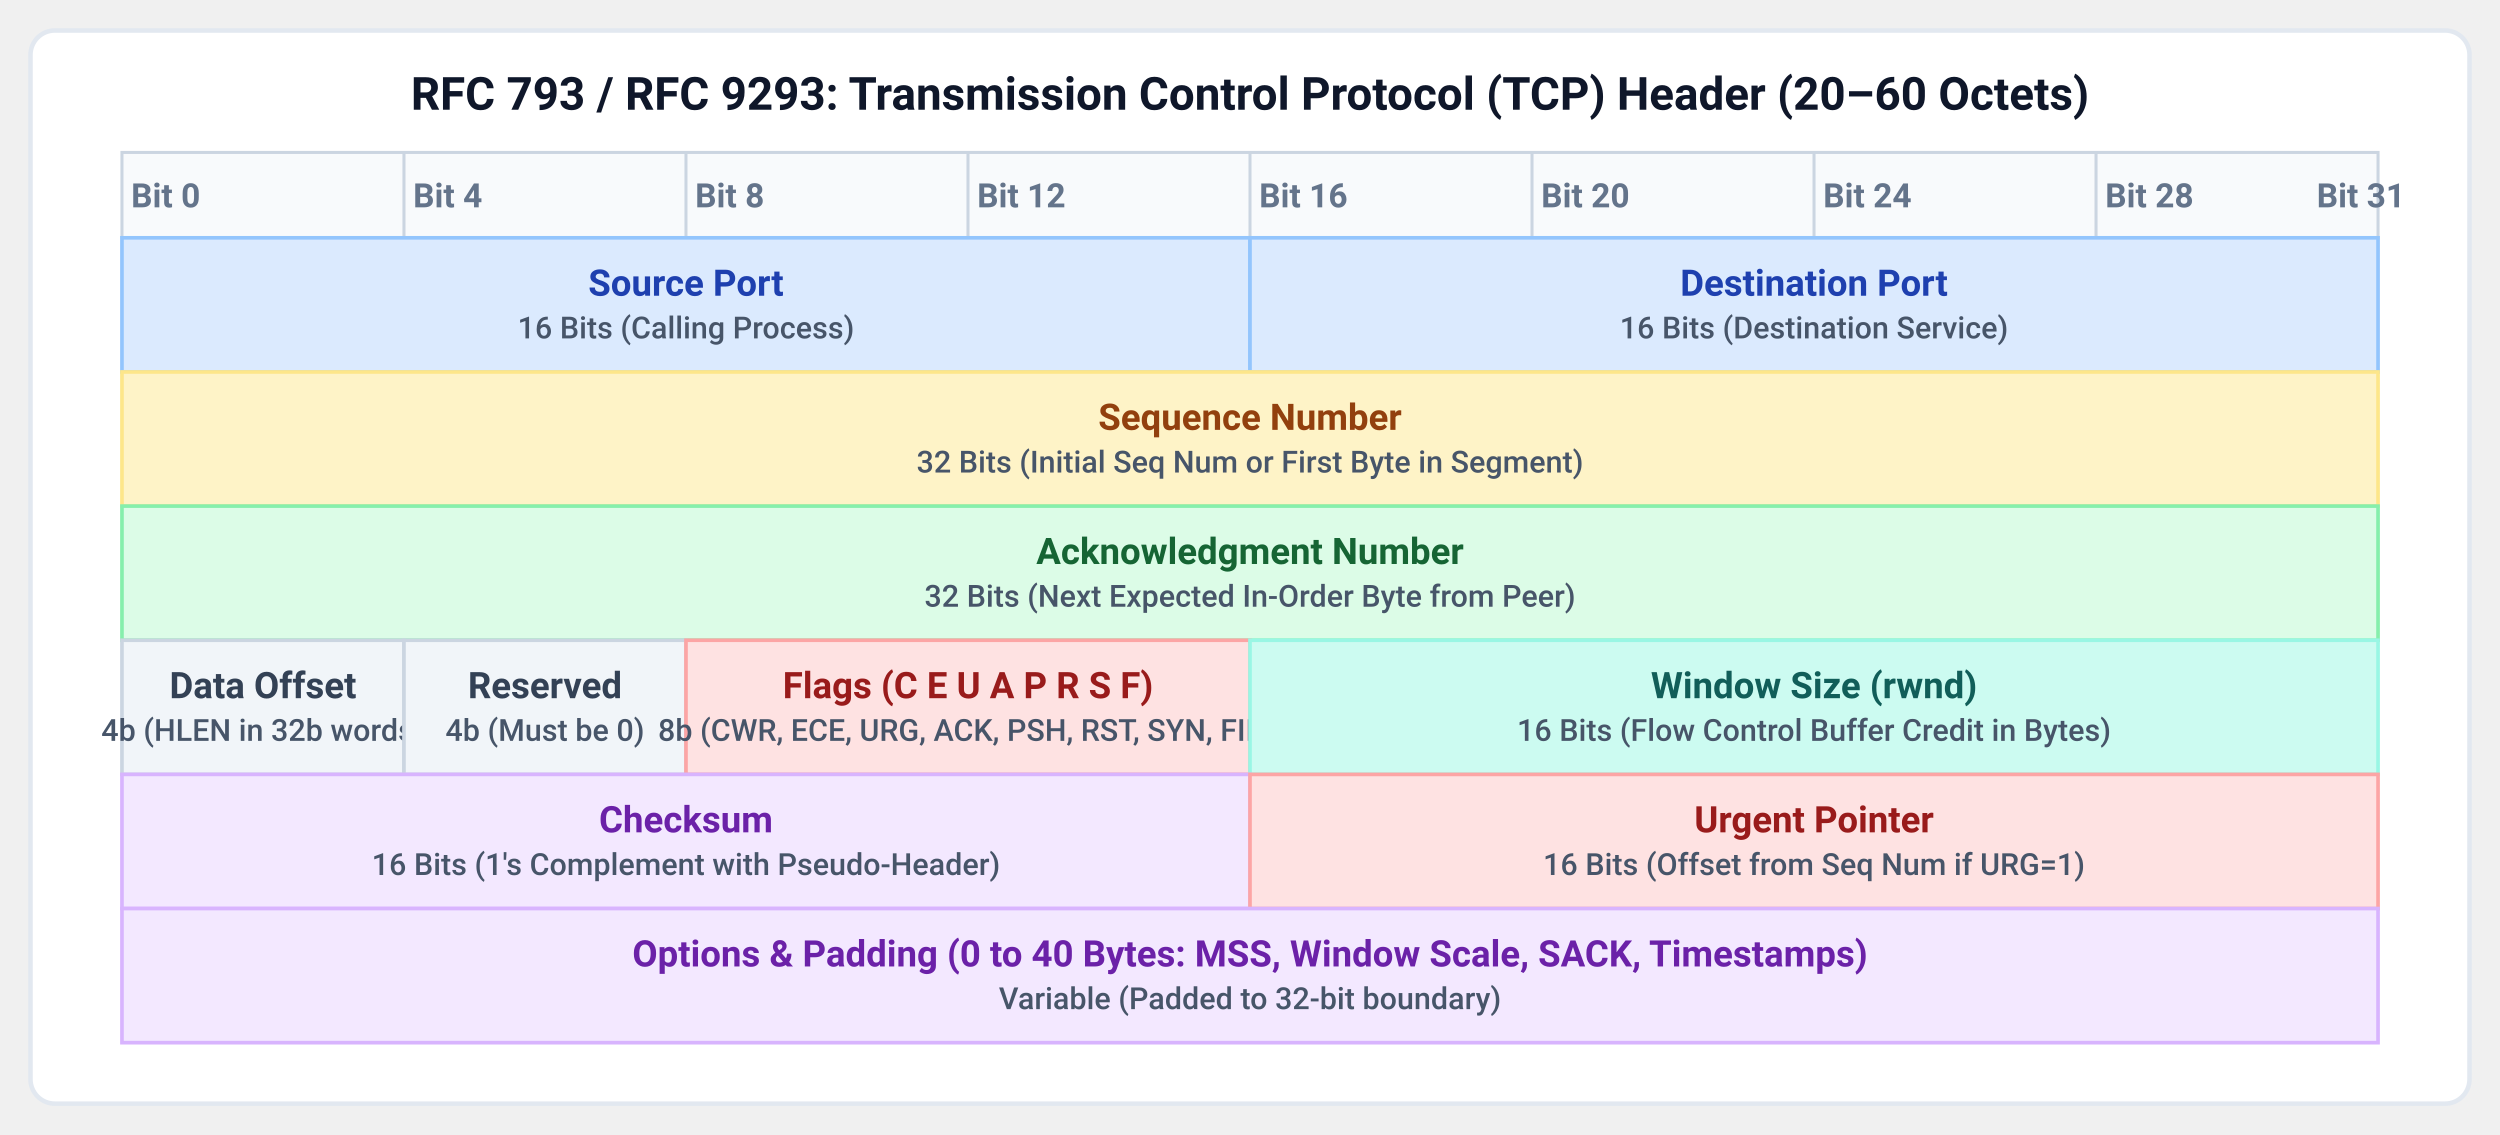
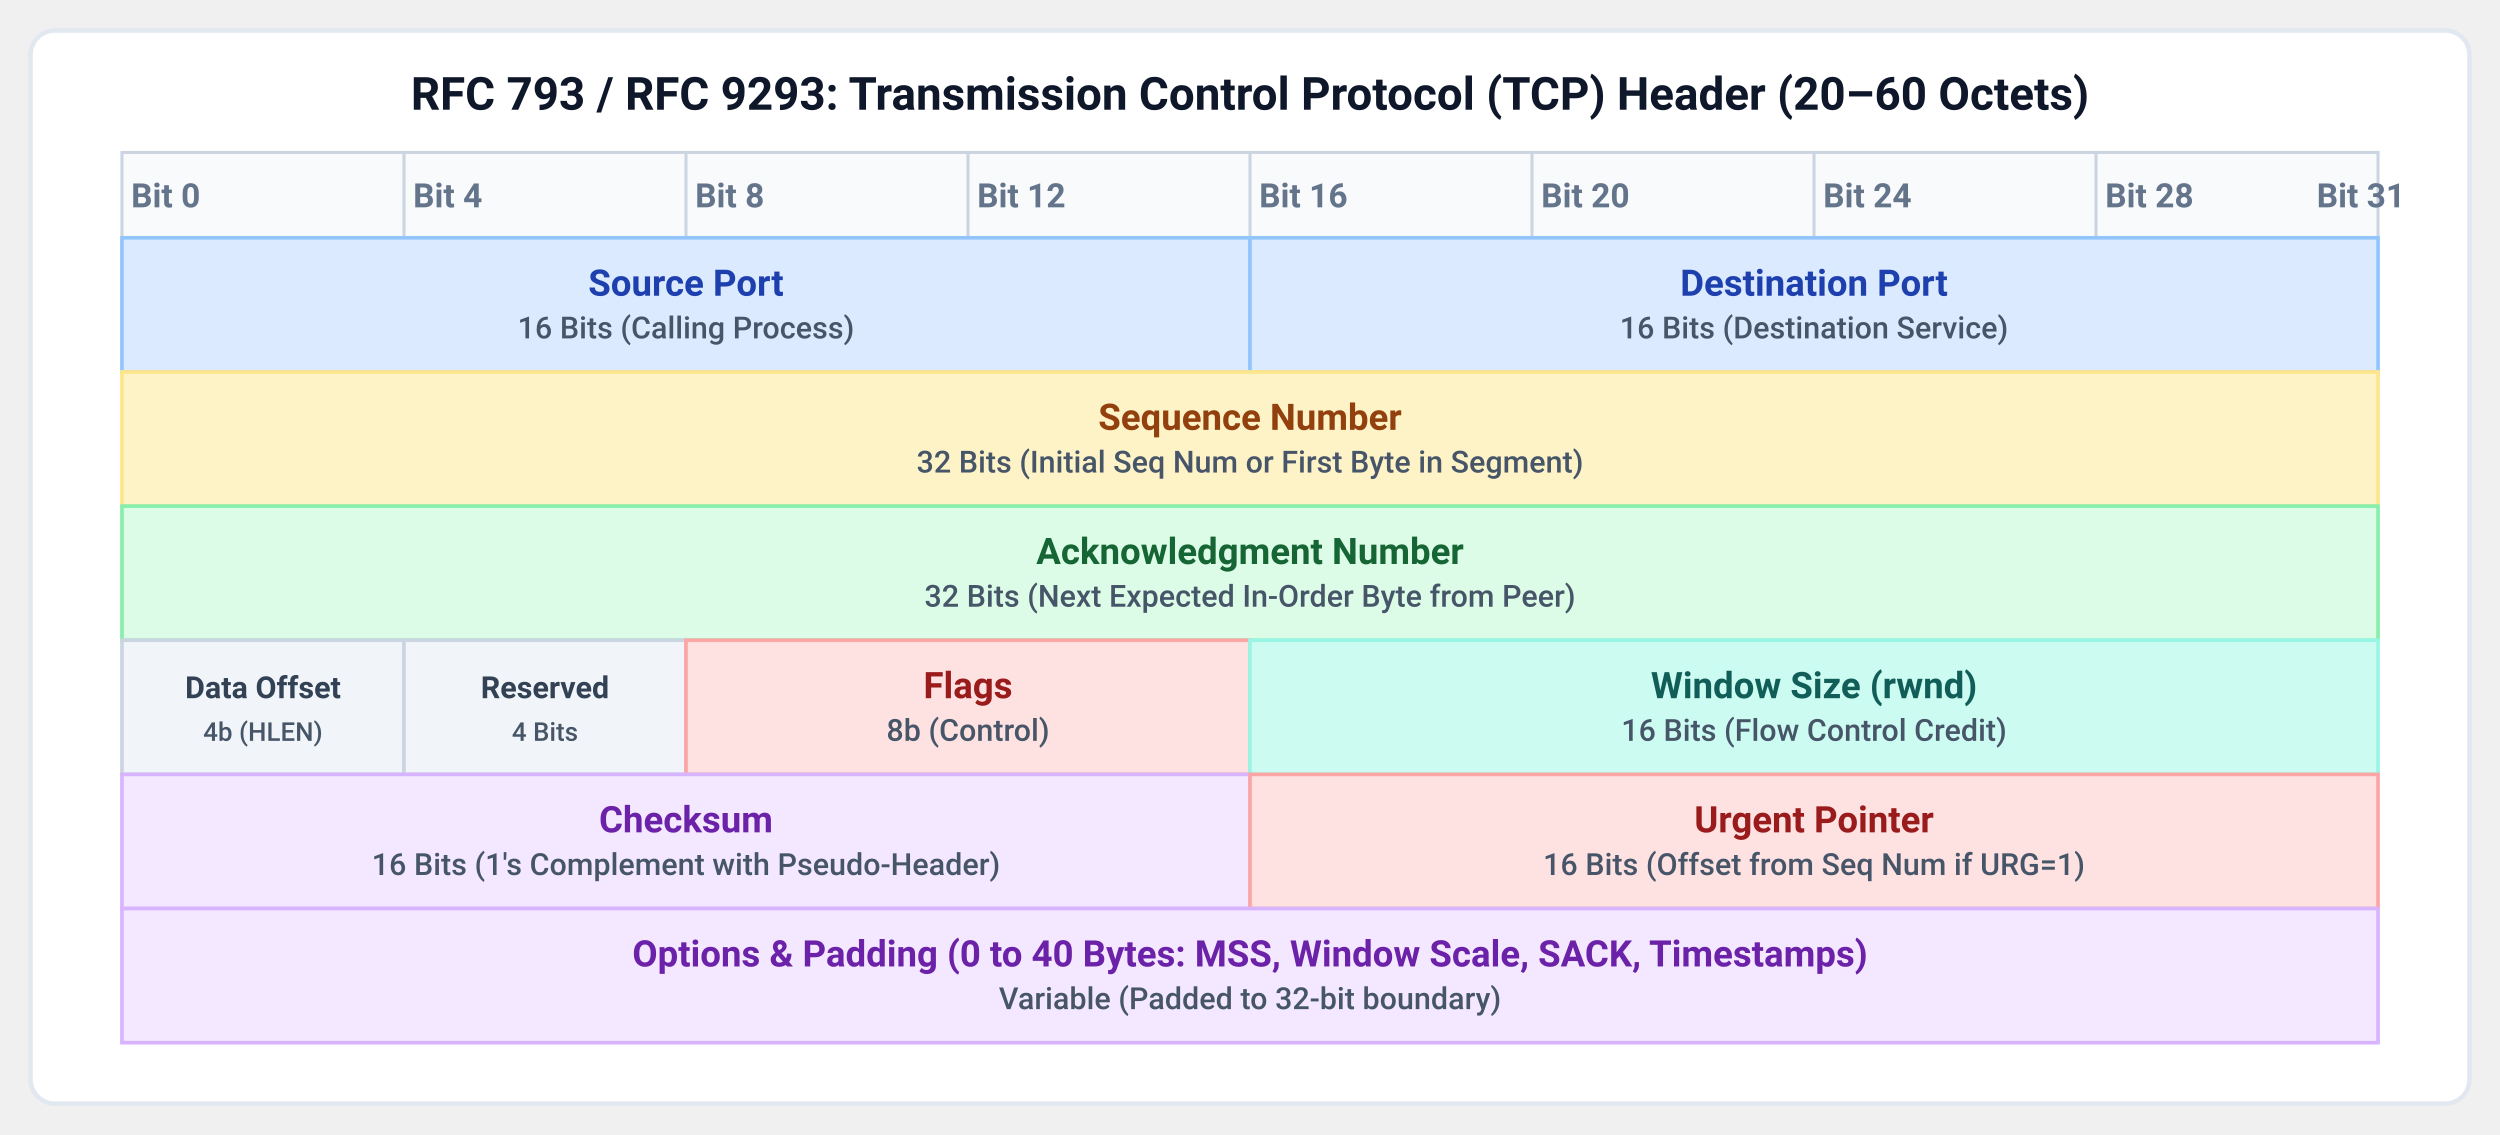
<svg xmlns="http://www.w3.org/2000/svg" viewBox="0 0 820 372" width="100%" height="auto" style="background:#ffffff; font-family:-apple-system, BlinkMacSystemFont, 'Segoe UI', Roboto, Helvetica, Arial, sans-serif;">
  <rect x="10" y="10" width="800" height="352" rx="8" fill="#ffffff" stroke="#e2e8f0" stroke-width="1.5" />
  <text x="410.0" y="36" text-anchor="middle" font-size="15" font-weight="700" fill="#0f172a">RFC 793 / RFC 9293: Transmission Control Protocol (TCP) Header (20–60 Octets)</text>
  <rect x="40" y="50" width="740" height="28" fill="#f8fafc" stroke="#cbd5e1" stroke-width="1" />
  <text x="43.0" y="68" font-size="11" font-weight="600" fill="#64748b">Bit 0</text>
  <text x="135.5" y="68" font-size="11" font-weight="600" fill="#64748b">Bit 4</text>
  <line x1="132.5" y1="50" x2="132.5" y2="78" stroke="#cbd5e1" stroke-width="1" />
  <text x="228.0" y="68" font-size="11" font-weight="600" fill="#64748b">Bit 8</text>
  <line x1="225.0" y1="50" x2="225.0" y2="78" stroke="#cbd5e1" stroke-width="1" />
  <text x="320.5" y="68" font-size="11" font-weight="600" fill="#64748b">Bit 12</text>
  <line x1="317.5" y1="50" x2="317.5" y2="78" stroke="#cbd5e1" stroke-width="1" />
  <text x="413.0" y="68" font-size="11" font-weight="600" fill="#64748b">Bit 16</text>
  <line x1="410.0" y1="50" x2="410.0" y2="78" stroke="#cbd5e1" stroke-width="1" />
  <text x="505.5" y="68" font-size="11" font-weight="600" fill="#64748b">Bit 20</text>
  <line x1="502.5" y1="50" x2="502.5" y2="78" stroke="#cbd5e1" stroke-width="1" />
  <text x="598.0" y="68" font-size="11" font-weight="600" fill="#64748b">Bit 24</text>
  <line x1="595.0" y1="50" x2="595.0" y2="78" stroke="#cbd5e1" stroke-width="1" />
  <text x="690.5" y="68" font-size="11" font-weight="600" fill="#64748b">Bit 28</text>
  <line x1="687.5" y1="50" x2="687.5" y2="78" stroke="#cbd5e1" stroke-width="1" />
  <text x="759.875" y="68" font-size="11" font-weight="600" fill="#64748b">Bit 31</text>
  <rect x="40" y="78" width="370.0" height="44" fill="#dbeafe" stroke="#93c5fd" stroke-width="1.2" />
  <text x="225.0" y="97" text-anchor="middle" font-size="12" font-weight="700" fill="#1e40af">Source Port</text>
  <text x="225.0" y="111" text-anchor="middle" font-size="10" font-weight="500" fill="#475569">16 Bits (Calling Process)</text>
  <rect x="410.0" y="78" width="370.0" height="44" fill="#dbeafe" stroke="#93c5fd" stroke-width="1.2" />
  <text x="595.0" y="97" text-anchor="middle" font-size="12" font-weight="700" fill="#1e40af">Destination Port</text>
  <text x="595.0" y="111" text-anchor="middle" font-size="10" font-weight="500" fill="#475569">16 Bits (Destination Service)</text>
  <rect x="40" y="122" width="740.0" height="44" fill="#fef3c7" stroke="#fde68a" stroke-width="1.2" />
  <text x="410.0" y="141" text-anchor="middle" font-size="12" font-weight="700" fill="#92400e">Sequence Number</text>
  <text x="410.0" y="155" text-anchor="middle" font-size="10" font-weight="500" fill="#475569">32 Bits (Initial Seq Num or First Byte in Segment)</text>
  <rect x="40" y="166" width="740.0" height="44" fill="#dcfce7" stroke="#86efac" stroke-width="1.2" />
  <text x="410.0" y="185" text-anchor="middle" font-size="12" font-weight="700" fill="#166534">Acknowledgment Number</text>
  <text x="410.0" y="199" text-anchor="middle" font-size="10" font-weight="500" fill="#475569">32 Bits (Next Expected In-Order Byte from Peer)</text>
  <rect x="40" y="210" width="92.5" height="44" fill="#f1f5f9" stroke="#cbd5e1" stroke-width="1.2" />
-   <text x="86.25" y="229" text-anchor="middle" font-size="12" font-weight="700" fill="#334155">Data Offset</text>
-   <text x="86.25" y="243" text-anchor="middle" font-size="10" font-weight="500" fill="#475569">4b (HLEN in 32b words)</text>
+   <text x="86.25" y="229" text-anchor="middle" font-size="10" font-weight="700" fill="#334155">Data Offset</text>
+   <text x="86.25" y="243" text-anchor="middle" font-size="8.5" font-weight="500" fill="#475569">4b (HLEN)</text>
  <rect x="132.5" y="210" width="92.5" height="44" fill="#f1f5f9" stroke="#cbd5e1" stroke-width="1.2" />
-   <text x="178.75" y="229" text-anchor="middle" font-size="12" font-weight="700" fill="#334155">Reserved</text>
-   <text x="178.75" y="243" text-anchor="middle" font-size="10" font-weight="500" fill="#475569">4b (Must be 0)</text>
+   <text x="178.75" y="229" text-anchor="middle" font-size="10" font-weight="700" fill="#334155">Reserved</text>
+   <text x="178.75" y="243" text-anchor="middle" font-size="8.5" font-weight="500" fill="#475569">4 Bits</text>
  <rect x="225.0" y="210" width="185.0" height="44" fill="#fee2e2" stroke="#fca5a5" stroke-width="1.2" />
-   <text x="317.5" y="229" text-anchor="middle" font-size="12" font-weight="700" fill="#991b1b">Flags (C E U A P R S F)</text>
-   <text x="317.5" y="243" text-anchor="middle" font-size="10" font-weight="500" fill="#475569">8b (CWR, ECE, URG, ACK, PSH, RST, SYN, FIN)</text>
+   <text x="317.5" y="229" text-anchor="middle" font-size="12" font-weight="700" fill="#991b1b">Flags</text>
+   <text x="317.5" y="243" text-anchor="middle" font-size="10" font-weight="500" fill="#475569">8b (Control)</text>
  <rect x="410.0" y="210" width="370.0" height="44" fill="#ccfbf1" stroke="#99f6e4" stroke-width="1.2" />
  <text x="595.0" y="229" text-anchor="middle" font-size="12" font-weight="700" fill="#115e59">Window Size (rwnd)</text>
-   <text x="595.0" y="243" text-anchor="middle" font-size="10" font-weight="500" fill="#475569">16 Bits (Flow Control Buffer Credit in Bytes)</text>
+   <text x="595.0" y="243" text-anchor="middle" font-size="10" font-weight="500" fill="#475569">16 Bits (Flow Control Credit)</text>
  <rect x="40" y="254" width="370.0" height="44" fill="#f3e8ff" stroke="#d8b4fe" stroke-width="1.2" />
  <text x="225.0" y="273" text-anchor="middle" font-size="12" font-weight="700" fill="#6b21a8">Checksum</text>
  <text x="225.0" y="287" text-anchor="middle" font-size="10" font-weight="500" fill="#475569">16 Bits (1's Complement with Pseudo-Header)</text>
  <rect x="410.0" y="254" width="370.0" height="44" fill="#fee2e2" stroke="#fca5a5" stroke-width="1.2" />
  <text x="595.0" y="273" text-anchor="middle" font-size="12" font-weight="700" fill="#991b1b">Urgent Pointer</text>
  <text x="595.0" y="287" text-anchor="middle" font-size="10" font-weight="500" fill="#475569">16 Bits (Offset from Seq Num if URG=1)</text>
  <rect x="40" y="298" width="740.0" height="44" fill="#f3e8ff" stroke="#d8b4fe" stroke-width="1.2" />
  <text x="410.0" y="317" text-anchor="middle" font-size="12" font-weight="700" fill="#6b21a8">Options &amp; Padding (0 to 40 Bytes: MSS, Window Scale, SACK, Timestamps)</text>
  <text x="410.0" y="331" text-anchor="middle" font-size="10" font-weight="500" fill="#475569">Variable (Padded to 32-bit boundary)</text>
</svg>
